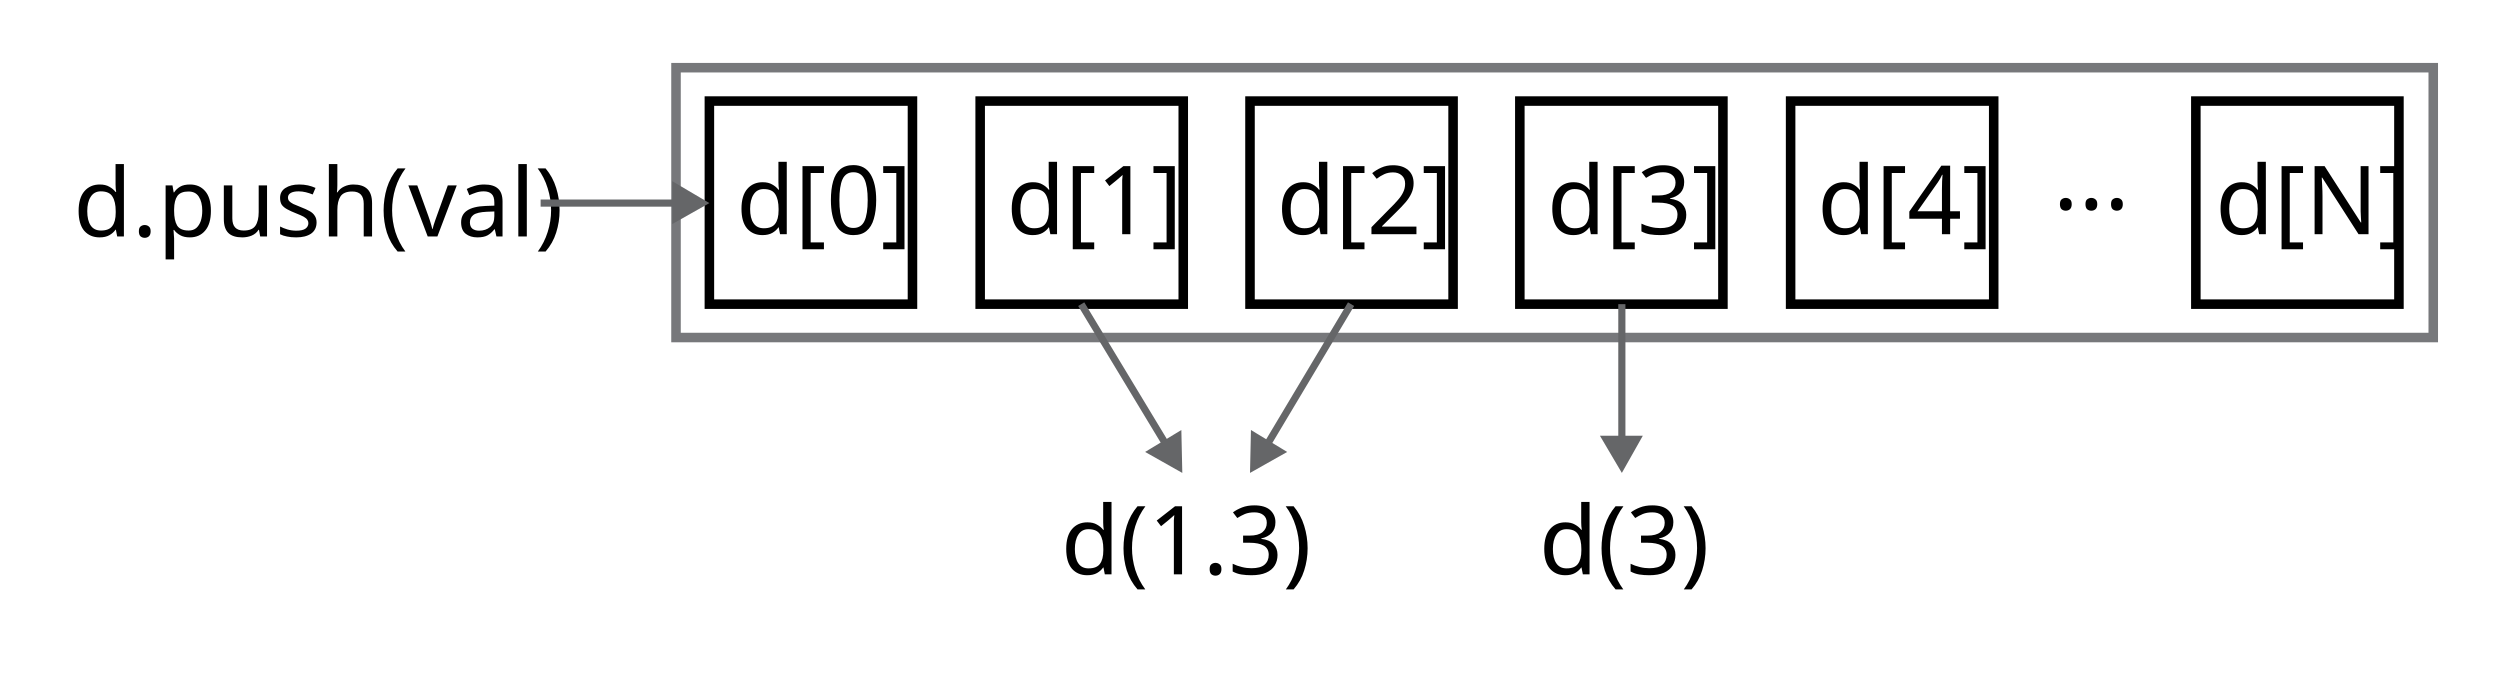
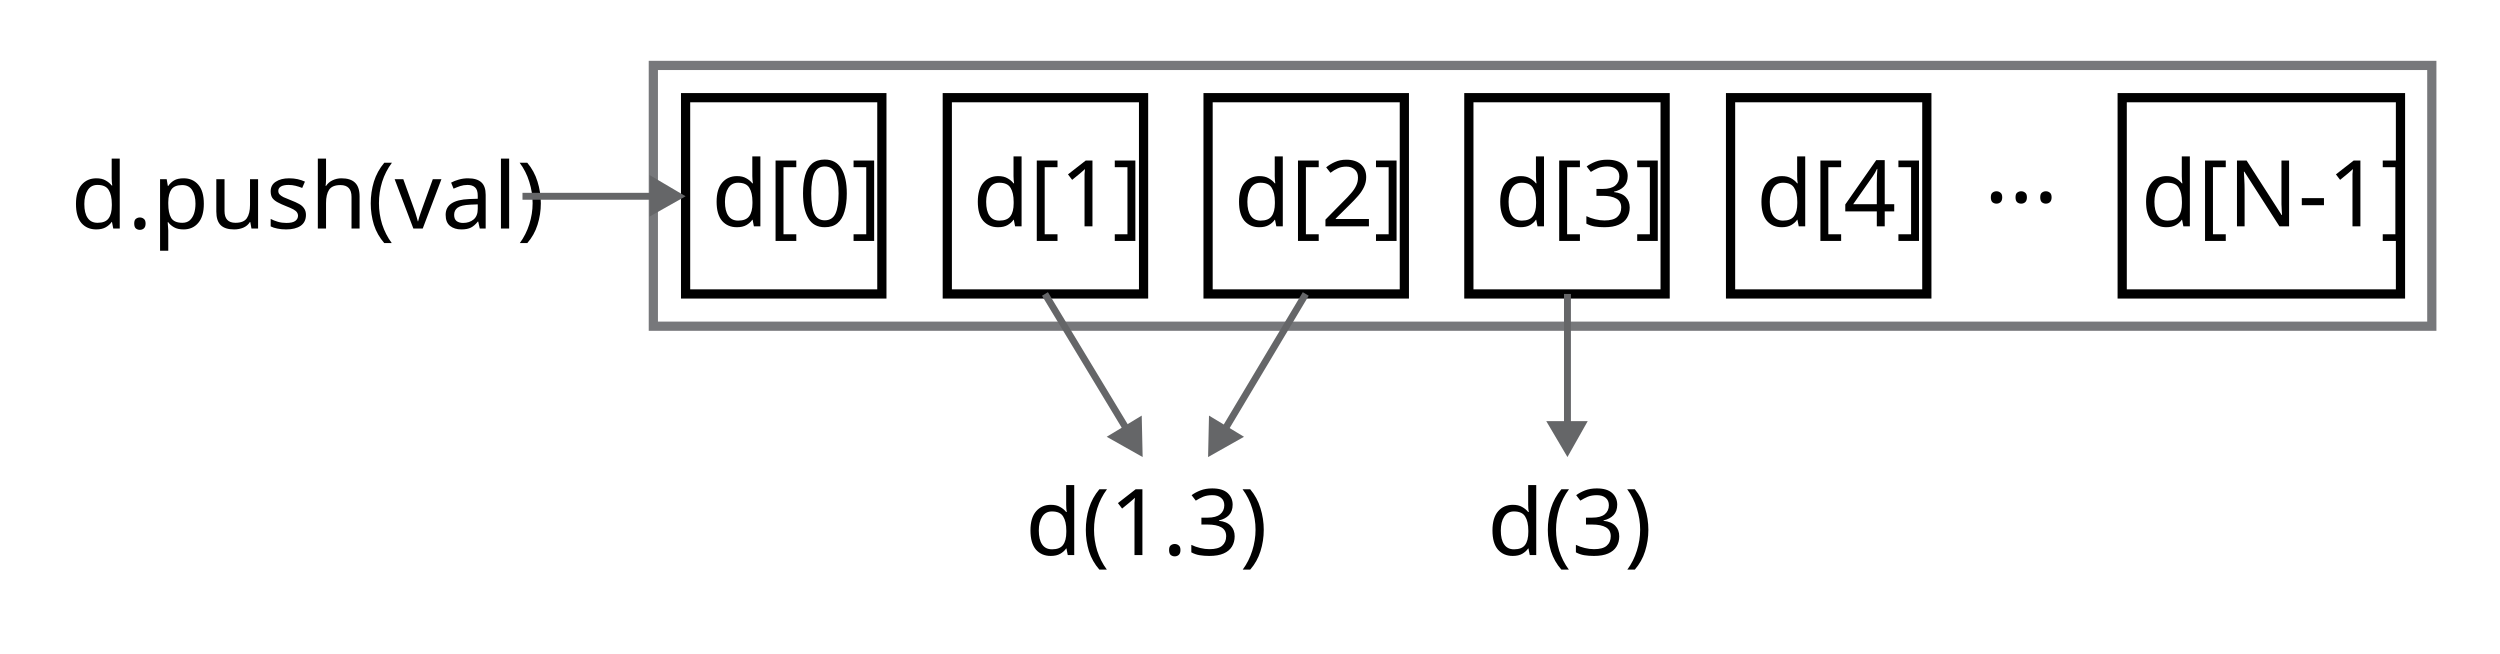
- <svg xmlns="http://www.w3.org/2000/svg" version="1.1" id="Layer_1" x="0px" y="0px" viewBox="0 0 262.2 70.9" style="enable-background:new 0 0 262.2 70.9;" xml:space="preserve">
+ <svg xmlns="http://www.w3.org/2000/svg" version="1.1" id="Layer_1" x="0px" y="0px" viewBox="0 0 271.3 70.9" style="enable-background:new 0 0 271.3 70.9;" xml:space="preserve">
  <style type="text/css">
	.st0{fill:none;stroke:#000000;stroke-miterlimit:10;}
	.st1{font-family:'Roboto-Light';}
	.st2{font-size:10px;}
	.st3{font-family:'Roboto-Bold';}
	.st4{fill:none;stroke:#77787B;stroke-miterlimit:10;}
	.st5{fill:none;stroke:#656668;stroke-width:0.75;stroke-miterlimit:10;}
	.st6{fill:#656668;}
</style>
  <rect x="74.4" y="10.6" class="st0" width="21.3" height="21.3" />
  <text transform="matrix(1 0 0 1 77.219 24.5646)" class="st1 st2">d[0]</text>
  <text transform="matrix(1 0 0 1 161.4152 60.2364)" class="st1 st2">d(3)</text>
  <text transform="matrix(1 0 0 1 111.2788 60.2364)" class="st1 st2">d(1.3)</text>
  <rect x="102.8" y="10.6" class="st0" width="21.3" height="21.3" />
  <text transform="matrix(1 0 0 1 105.5654 24.5646)" class="st1 st2">d[1]</text>
  <rect x="131.1" y="10.6" class="st0" width="21.3" height="21.3" />
  <text transform="matrix(1 0 0 1 133.9119 24.5646)" class="st1 st2">d[2]</text>
  <rect x="159.4" y="10.6" class="st0" width="21.3" height="21.3" />
  <text transform="matrix(1 0 0 1 162.2583 24.5646)" class="st1 st2">d[3]</text>
  <rect x="187.8" y="10.6" class="st0" width="21.3" height="21.3" />
  <text transform="matrix(1 0 0 1 190.6048 24.5646)" class="st1 st2">d[4]</text>
-   <rect x="230.3" y="10.6" class="st0" width="21.3" height="21.3" />
-   <text transform="matrix(1 0 0 1 232.3457 24.5646)" class="st1 st2">d[N]</text>
+   <rect x="230.3" y="10.6" class="st0" width="30.2" height="21.3" />
+   <text transform="matrix(1 0 0 1 232.3457 24.5646)" class="st1 st2">d[N-1]</text>
  <text transform="matrix(1 0 0 1 215.3271 21.9596)" class="st3 st2">...</text>
-   <rect x="70.9" y="7.1" class="st4" width="184.3" height="28.3" />
+   <rect x="70.9" y="7.1" class="st4" width="193" height="28.3" />
  <text transform="matrix(1 0 0 1 7.6979 24.8029)" class="st1 st2">d.push(val)</text>
  <g>
    <g>
      <line class="st5" x1="56.7" y1="21.3" x2="71.2" y2="21.3" />
      <g>
        <polygon class="st6" points="70.5,23.5 74.4,21.3 70.5,19    " />
      </g>
    </g>
  </g>
  <g>
    <g>
      <line class="st5" x1="170.1" y1="31.9" x2="170.1" y2="46.4" />
      <g>
        <polygon class="st6" points="167.8,45.7 170.1,49.6 172.3,45.7    " />
      </g>
    </g>
  </g>
  <g>
    <g>
      <line class="st5" x1="141.7" y1="31.9" x2="132.8" y2="46.8" />
      <g>
        <polygon class="st6" points="131.2,45.1 131.1,49.6 135,47.4    " />
      </g>
    </g>
  </g>
  <g>
    <g>
      <line class="st5" x1="113.4" y1="31.9" x2="122.4" y2="46.8" />
      <g>
        <polygon class="st6" points="120.1,47.4 124,49.6 123.9,45.1    " />
      </g>
    </g>
  </g>
</svg>
